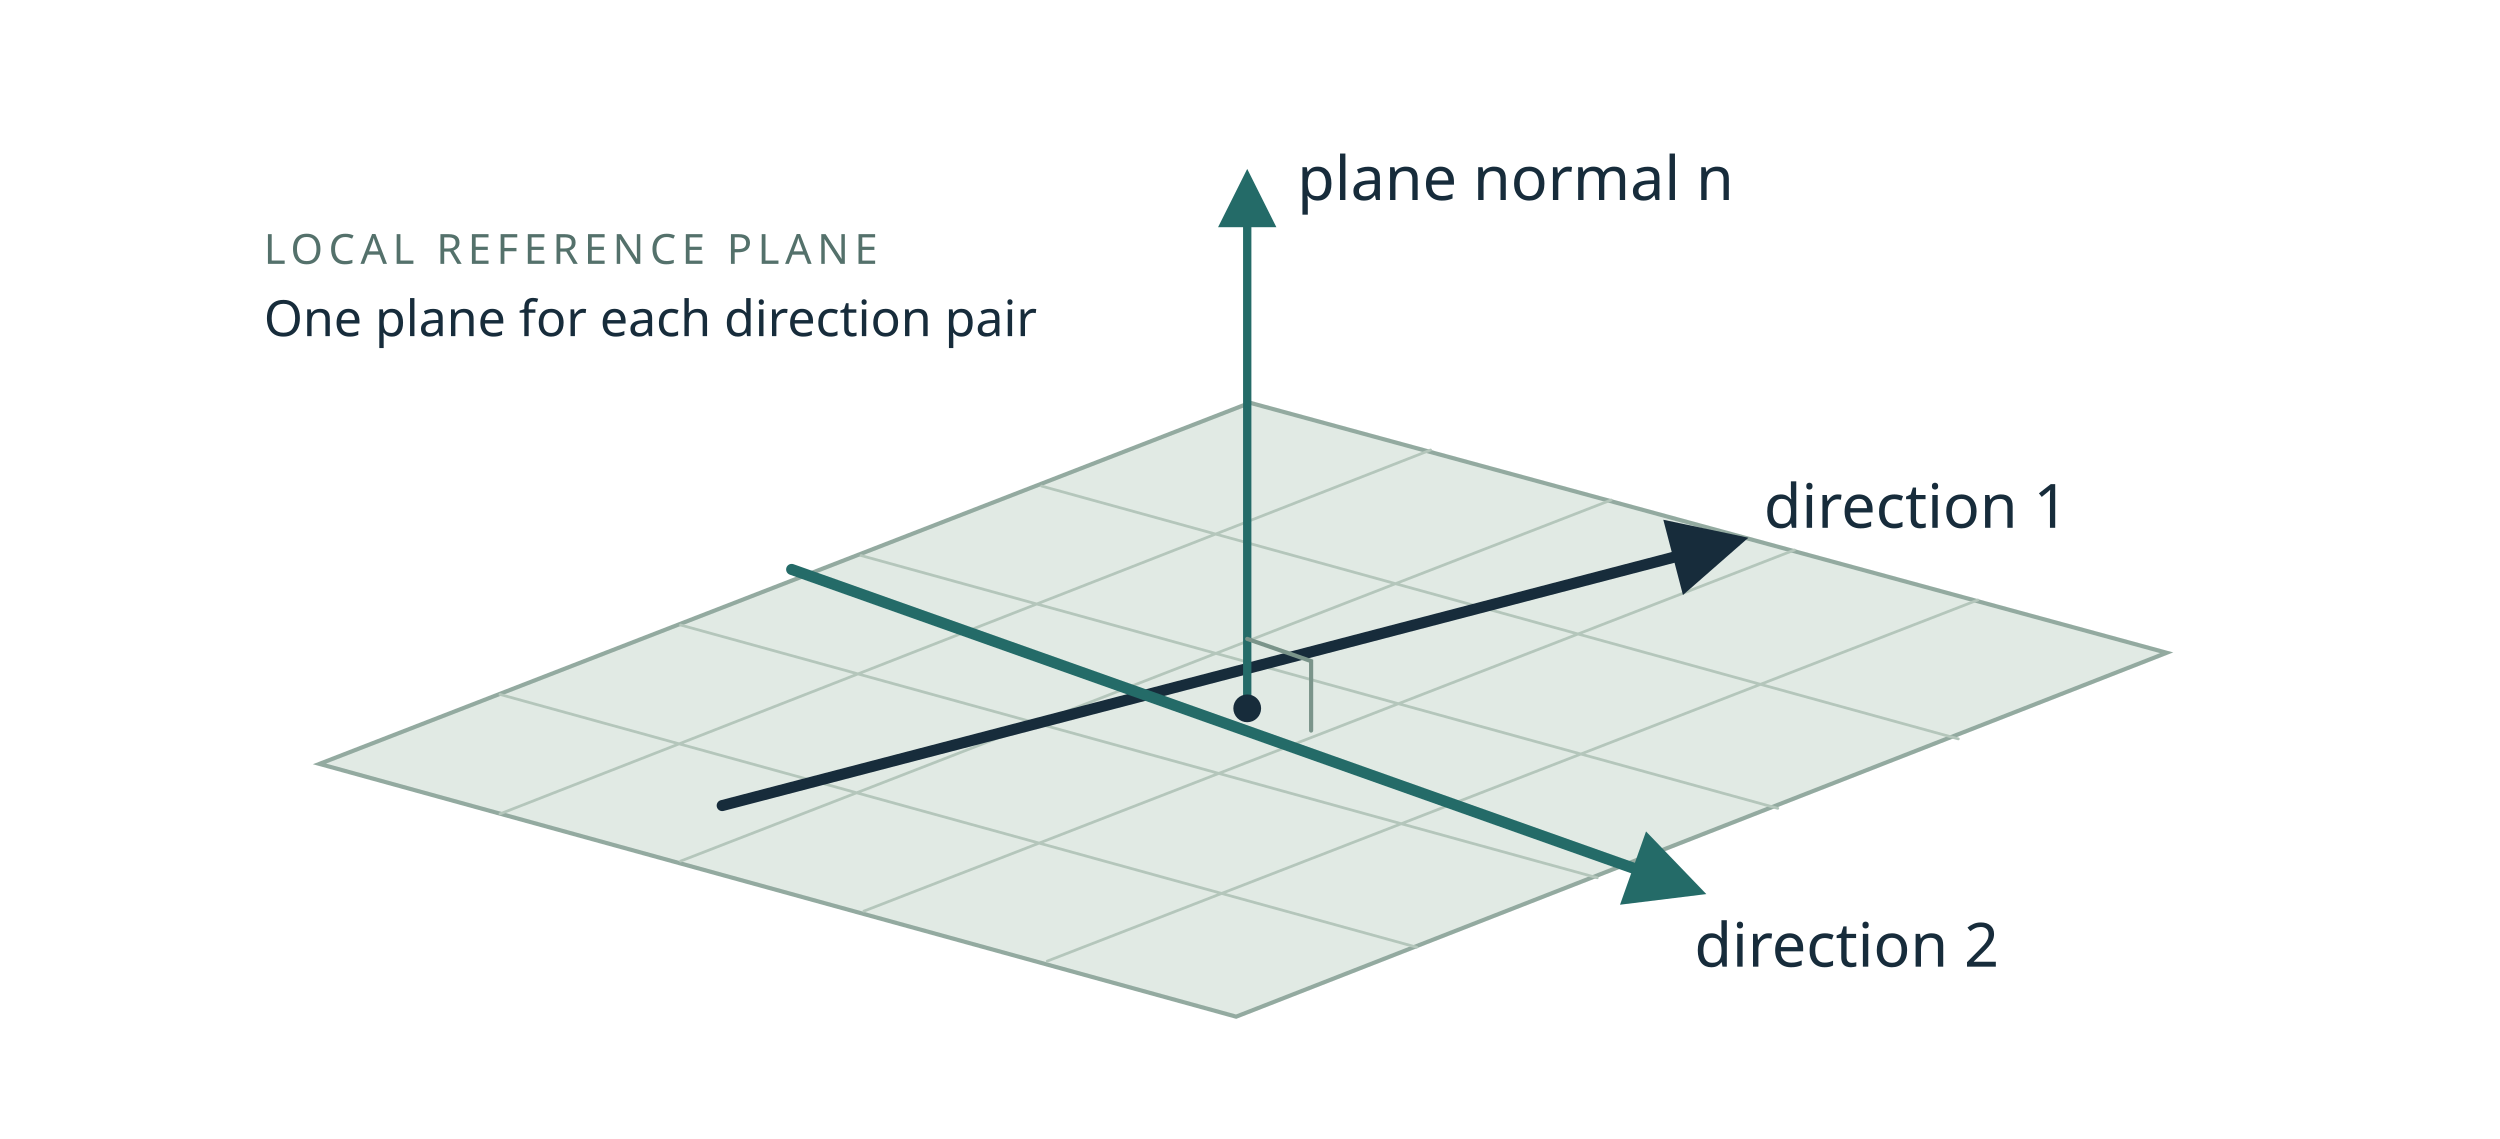
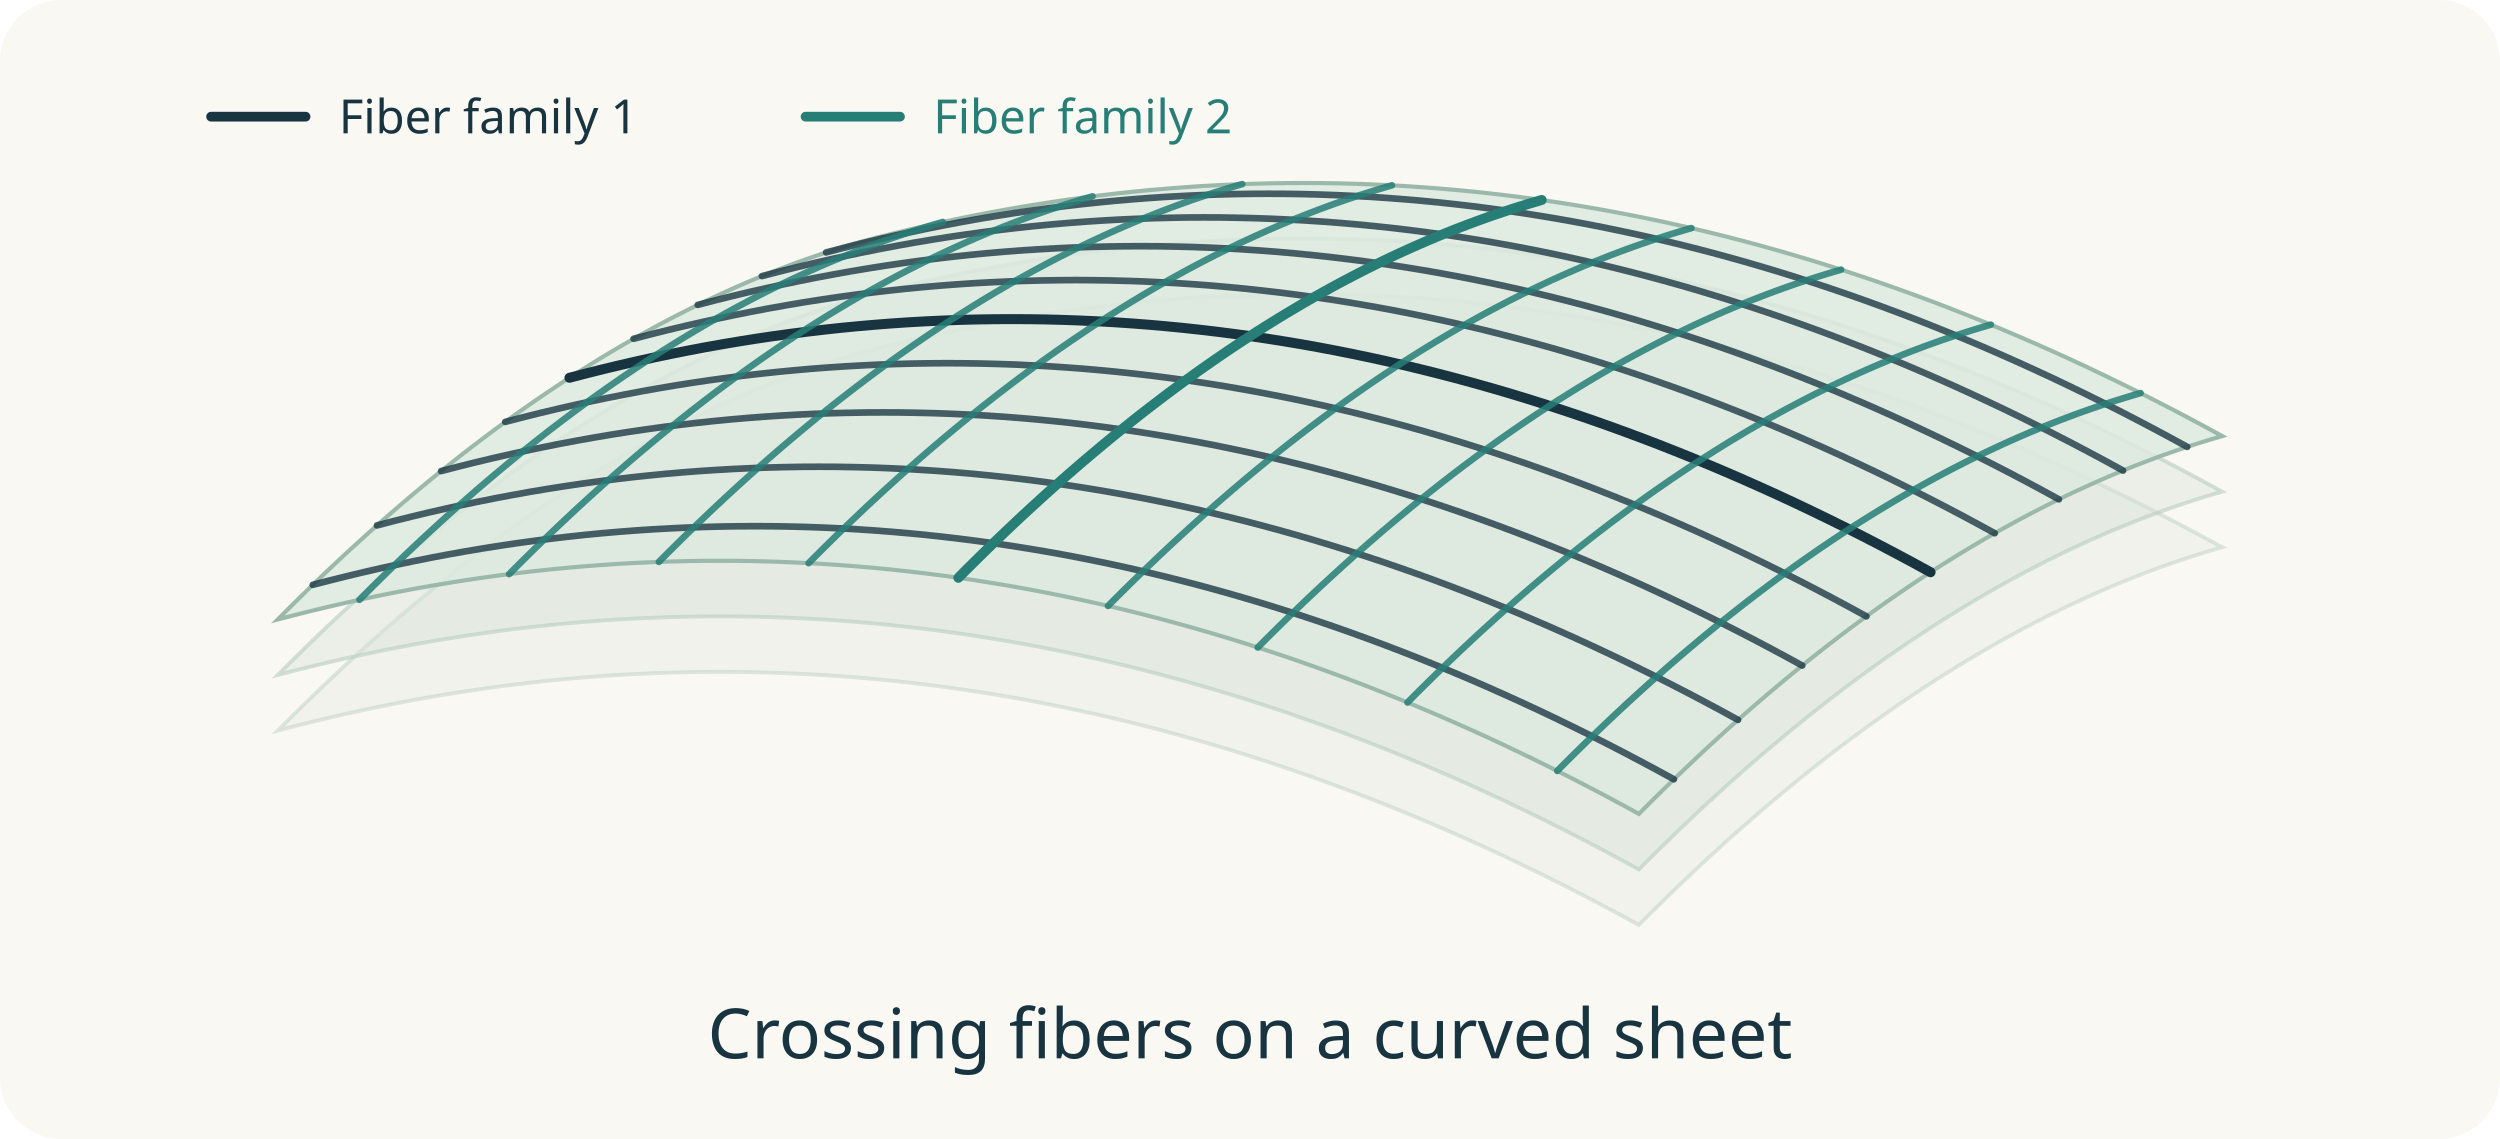
- <svg xmlns="http://www.w3.org/2000/svg" viewBox="0 0 900 410" role="img">
-   <defs>
-     <marker id="arrow" viewBox="0 0 10 10" refX="8" refY="5" markerWidth="7" markerHeight="7" orient="auto-start-reverse">
-       <path d="M0 0 10 5 0 10z" fill="#246b68" />
-     </marker>
-     <marker id="navy" viewBox="0 0 10 10" refX="8" refY="5" markerWidth="7" markerHeight="7" orient="auto">
-       <path d="M0 0 10 5 0 10z" fill="#172c3b" />
-     </marker>
-   </defs>
-   <g fill="none" stroke-linecap="round">
-     <path d="M115 275 450 145 780 235 445 366Z" fill="#e1eae4" stroke="#93aaa0" stroke-width="1.5" />
-     <g stroke="#b4c6bb" stroke-width="1">
-       <path d="m180 250 330 91m-265-116 330 91m-265-116 330 91m-265-116 330 91M180 293 515 162m-270 148 335-130m-269 148 335-130m-269 148 335-130" />
+ <svg xmlns="http://www.w3.org/2000/svg" viewBox="0 0 900 410" role="img" aria-labelledby="title desc">
+   <defs />
+   <g font-family="Helvetica">
+     <rect width="900" height="410" rx="22" fill="#faf8f2" />
+     <path d="M100.00,263.00 L106.12,261.41 L112.25,259.88 L118.38,258.41 L124.50,257.00 L130.62,255.66 L136.75,254.38 L142.88,253.16 L149.00,252.00 L155.12,250.91 L161.25,249.88 L167.38,248.91 L173.50,248.00 L179.62,247.16 L185.75,246.38 L191.88,245.66 L198.00,245.00 L204.12,244.41 L210.25,243.88 L216.38,243.41 L222.50,243.00 L228.62,242.66 L234.75,242.38 L240.88,242.16 L247.00,242.00 L253.12,241.91 L259.25,241.88 L265.38,241.91 L271.50,242.00 L277.62,242.16 L283.75,242.38 L289.88,242.66 L296.00,243.00 L302.12,243.41 L308.25,243.88 L314.38,244.41 L320.50,245.00 L326.62,245.66 L332.75,246.38 L338.88,247.16 L345.00,248.00 L351.12,248.91 L357.25,249.88 L363.38,250.91 L369.50,252.00 L375.62,253.16 L381.75,254.38 L387.88,255.66 L394.00,257.00 L400.12,258.41 L406.25,259.88 L412.38,261.41 L418.50,263.00 L424.62,264.66 L430.75,266.38 L436.88,268.16 L443.00,270.00 L449.12,271.91 L455.25,273.88 L461.38,275.91 L467.50,278.00 L473.62,280.16 L479.75,282.38 L485.88,284.66 L492.00,287.00 L498.12,289.41 L504.25,291.88 L510.38,294.41 L516.50,297.00 L522.62,299.66 L528.75,302.38 L534.88,305.16 L541.00,308.00 L547.12,310.91 L553.25,313.88 L559.38,316.91 L565.50,320.00 L571.62,323.16 L577.75,326.38 L583.88,329.66 L590.00,333.00 L590.00,333.00 L592.62,330.36 L595.25,327.75 L597.88,325.16 L600.50,322.59 L603.12,320.05 L605.75,317.53 L608.38,315.03 L611.00,312.56 L613.62,310.11 L616.25,307.69 L618.88,305.29 L621.50,302.91 L624.12,300.56 L626.75,298.23 L629.38,295.92 L632.00,293.64 L634.62,291.38 L637.25,289.15 L639.88,286.94 L642.50,284.75 L645.12,282.59 L647.75,280.45 L650.38,278.33 L653.00,276.24 L655.62,274.17 L658.25,272.13 L660.88,270.11 L663.50,268.11 L666.12,266.14 L668.75,264.19 L671.38,262.26 L674.00,260.36 L676.62,258.48 L679.25,256.63 L681.88,254.80 L684.50,252.99 L687.12,251.21 L689.75,249.45 L692.38,247.71 L695.00,246.00 L697.62,244.31 L700.25,242.65 L702.88,241.01 L705.50,239.39 L708.12,237.80 L710.75,236.23 L713.38,234.68 L716.00,233.16 L718.62,231.66 L721.25,230.19 L723.88,228.74 L726.50,227.31 L729.12,225.91 L731.75,224.53 L734.38,223.17 L737.00,221.84 L739.62,220.53 L742.25,219.25 L744.88,217.99 L747.50,216.75 L750.12,215.54 L752.75,214.35 L755.38,213.18 L758.00,212.04 L760.62,210.92 L763.25,209.83 L765.88,208.76 L768.50,207.71 L771.12,206.69 L773.75,205.69 L776.38,204.71 L779.00,203.76 L781.62,202.83 L784.25,201.93 L786.88,201.05 L789.50,200.19 L792.12,199.36 L794.75,198.55 L797.38,197.76 L800.00,197.00 L800.00,197.00 L793.88,193.66 L787.75,190.38 L781.62,187.16 L775.50,184.00 L769.38,180.91 L763.25,177.88 L757.12,174.91 L751.00,172.00 L744.88,169.16 L738.75,166.38 L732.62,163.66 L726.50,161.00 L720.38,158.41 L714.25,155.88 L708.12,153.41 L702.00,151.00 L695.88,148.66 L689.75,146.38 L683.62,144.16 L677.50,142.00 L671.38,139.91 L665.25,137.88 L659.12,135.91 L653.00,134.00 L646.88,132.16 L640.75,130.38 L634.62,128.66 L628.50,127.00 L622.38,125.41 L616.25,123.88 L610.12,122.41 L604.00,121.00 L597.88,119.66 L591.75,118.38 L585.62,117.16 L579.50,116.00 L573.38,114.91 L567.25,113.88 L561.12,112.91 L555.00,112.00 L548.88,111.16 L542.75,110.38 L536.62,109.66 L530.50,109.00 L524.38,108.41 L518.25,107.88 L512.12,107.41 L506.00,107.00 L499.88,106.66 L493.75,106.38 L487.62,106.16 L481.50,106.00 L475.38,105.91 L469.25,105.88 L463.12,105.91 L457.00,106.00 L450.88,106.16 L444.75,106.38 L438.62,106.66 L432.50,107.00 L426.38,107.41 L420.25,107.88 L414.12,108.41 L408.00,109.00 L401.88,109.66 L395.75,110.38 L389.62,111.16 L383.50,112.00 L377.38,112.91 L371.25,113.88 L365.12,114.91 L359.00,116.00 L352.88,117.16 L346.75,118.38 L340.62,119.66 L334.50,121.00 L328.38,122.41 L322.25,123.88 L316.12,125.41 L310.00,127.00 L310.00,127.00 L307.38,127.76 L304.75,128.55 L302.12,129.36 L299.50,130.19 L296.88,131.05 L294.25,131.93 L291.62,132.83 L289.00,133.76 L286.38,134.71 L283.75,135.69 L281.12,136.69 L278.50,137.71 L275.88,138.76 L273.25,139.83 L270.62,140.92 L268.00,142.04 L265.38,143.18 L262.75,144.35 L260.12,145.54 L257.50,146.75 L254.88,147.99 L252.25,149.25 L249.62,150.53 L247.00,151.84 L244.38,153.17 L241.75,154.53 L239.12,155.91 L236.50,157.31 L233.88,158.74 L231.25,160.19 L228.62,161.66 L226.00,163.16 L223.38,164.68 L220.75,166.23 L218.12,167.80 L215.50,169.39 L212.88,171.01 L210.25,172.65 L207.62,174.31 L205.00,176.00 L202.38,177.71 L199.75,179.45 L197.12,181.21 L194.50,182.99 L191.88,184.80 L189.25,186.63 L186.62,188.48 L184.00,190.36 L181.38,192.26 L178.75,194.19 L176.12,196.14 L173.50,198.11 L170.88,200.11 L168.25,202.13 L165.62,204.17 L163.00,206.24 L160.38,208.33 L157.75,210.45 L155.12,212.59 L152.50,214.75 L149.88,216.94 L147.25,219.15 L144.62,221.38 L142.00,223.64 L139.38,225.92 L136.75,228.23 L134.12,230.56 L131.50,232.91 L128.88,235.29 L126.25,237.69 L123.62,240.11 L121.00,242.56 L118.38,245.03 L115.75,247.53 L113.12,250.05 L110.50,252.59 L107.88,255.16 L105.25,257.75 L102.62,260.36 L100.00,263.00 Z" fill="#d6e2d8" fill-opacity="0.25" stroke="#b8cdc2" stroke-opacity="0.45" stroke-width="1.4" />
+     <path d="M100.00,243.00 L106.12,241.41 L112.25,239.88 L118.38,238.41 L124.50,237.00 L130.62,235.66 L136.75,234.38 L142.88,233.16 L149.00,232.00 L155.12,230.91 L161.25,229.88 L167.38,228.91 L173.50,228.00 L179.62,227.16 L185.75,226.38 L191.88,225.66 L198.00,225.00 L204.12,224.41 L210.25,223.88 L216.38,223.41 L222.50,223.00 L228.62,222.66 L234.75,222.38 L240.88,222.16 L247.00,222.00 L253.12,221.91 L259.25,221.88 L265.38,221.91 L271.50,222.00 L277.62,222.16 L283.75,222.38 L289.88,222.66 L296.00,223.00 L302.12,223.41 L308.25,223.88 L314.38,224.41 L320.50,225.00 L326.62,225.66 L332.75,226.38 L338.88,227.16 L345.00,228.00 L351.12,228.91 L357.25,229.88 L363.38,230.91 L369.50,232.00 L375.62,233.16 L381.75,234.38 L387.88,235.66 L394.00,237.00 L400.12,238.41 L406.25,239.88 L412.38,241.41 L418.50,243.00 L424.62,244.66 L430.75,246.38 L436.88,248.16 L443.00,250.00 L449.12,251.91 L455.25,253.88 L461.38,255.91 L467.50,258.00 L473.62,260.16 L479.75,262.38 L485.88,264.66 L492.00,267.00 L498.12,269.41 L504.25,271.88 L510.38,274.41 L516.50,277.00 L522.62,279.66 L528.75,282.38 L534.88,285.16 L541.00,288.00 L547.12,290.91 L553.25,293.88 L559.38,296.91 L565.50,300.00 L571.62,303.16 L577.75,306.38 L583.88,309.66 L590.00,313.00 L590.00,313.00 L592.62,310.36 L595.25,307.75 L597.88,305.16 L600.50,302.59 L603.12,300.05 L605.75,297.53 L608.38,295.03 L611.00,292.56 L613.62,290.11 L616.25,287.69 L618.88,285.29 L621.50,282.91 L624.12,280.56 L626.75,278.23 L629.38,275.92 L632.00,273.64 L634.62,271.38 L637.25,269.15 L639.88,266.94 L642.50,264.75 L645.12,262.59 L647.75,260.45 L650.38,258.33 L653.00,256.24 L655.62,254.17 L658.25,252.13 L660.88,250.11 L663.50,248.11 L666.12,246.14 L668.75,244.19 L671.38,242.26 L674.00,240.36 L676.62,238.48 L679.25,236.63 L681.88,234.80 L684.50,232.99 L687.12,231.21 L689.75,229.45 L692.38,227.71 L695.00,226.00 L697.62,224.31 L700.25,222.65 L702.88,221.01 L705.50,219.39 L708.12,217.80 L710.75,216.23 L713.38,214.68 L716.00,213.16 L718.62,211.66 L721.25,210.19 L723.88,208.74 L726.50,207.31 L729.12,205.91 L731.75,204.53 L734.38,203.17 L737.00,201.84 L739.62,200.53 L742.25,199.25 L744.88,197.99 L747.50,196.75 L750.12,195.54 L752.75,194.35 L755.38,193.18 L758.00,192.04 L760.62,190.92 L763.25,189.83 L765.88,188.76 L768.50,187.71 L771.12,186.69 L773.75,185.69 L776.38,184.71 L779.00,183.76 L781.62,182.83 L784.25,181.93 L786.88,181.05 L789.50,180.19 L792.12,179.36 L794.75,178.55 L797.38,177.76 L800.00,177.00 L800.00,177.00 L793.88,173.66 L787.75,170.38 L781.62,167.16 L775.50,164.00 L769.38,160.91 L763.25,157.88 L757.12,154.91 L751.00,152.00 L744.88,149.16 L738.75,146.38 L732.62,143.66 L726.50,141.00 L720.38,138.41 L714.25,135.88 L708.12,133.41 L702.00,131.00 L695.88,128.66 L689.75,126.38 L683.62,124.16 L677.50,122.00 L671.38,119.91 L665.25,117.88 L659.12,115.91 L653.00,114.00 L646.88,112.16 L640.75,110.38 L634.62,108.66 L628.50,107.00 L622.38,105.41 L616.25,103.88 L610.12,102.41 L604.00,101.00 L597.88,99.66 L591.75,98.38 L585.62,97.16 L579.50,96.00 L573.38,94.91 L567.25,93.88 L561.12,92.91 L555.00,92.00 L548.88,91.16 L542.75,90.38 L536.62,89.66 L530.50,89.00 L524.38,88.41 L518.25,87.88 L512.12,87.41 L506.00,87.00 L499.88,86.66 L493.75,86.38 L487.62,86.16 L481.50,86.00 L475.38,85.91 L469.25,85.88 L463.12,85.91 L457.00,86.00 L450.88,86.16 L444.75,86.38 L438.62,86.66 L432.50,87.00 L426.38,87.41 L420.25,87.88 L414.12,88.41 L408.00,89.00 L401.88,89.66 L395.75,90.38 L389.62,91.16 L383.50,92.00 L377.38,92.91 L371.25,93.88 L365.12,94.91 L359.00,96.00 L352.88,97.16 L346.75,98.38 L340.62,99.66 L334.50,101.00 L328.38,102.41 L322.25,103.88 L316.12,105.41 L310.00,107.00 L310.00,107.00 L307.38,107.76 L304.75,108.55 L302.12,109.36 L299.50,110.19 L296.88,111.05 L294.25,111.93 L291.62,112.83 L289.00,113.76 L286.38,114.71 L283.75,115.69 L281.12,116.69 L278.50,117.71 L275.88,118.76 L273.25,119.83 L270.62,120.92 L268.00,122.04 L265.38,123.18 L262.75,124.35 L260.12,125.54 L257.50,126.75 L254.88,127.99 L252.25,129.25 L249.62,130.53 L247.00,131.84 L244.38,133.17 L241.75,134.53 L239.12,135.91 L236.50,137.31 L233.88,138.74 L231.25,140.19 L228.62,141.66 L226.00,143.16 L223.38,144.68 L220.75,146.23 L218.12,147.80 L215.50,149.39 L212.88,151.01 L210.25,152.65 L207.62,154.31 L205.00,156.00 L202.38,157.71 L199.75,159.45 L197.12,161.21 L194.50,162.99 L191.88,164.80 L189.25,166.63 L186.62,168.48 L184.00,170.36 L181.38,172.26 L178.75,174.19 L176.12,176.14 L173.50,178.11 L170.88,180.11 L168.25,182.13 L165.62,184.17 L163.00,186.24 L160.38,188.33 L157.75,190.45 L155.12,192.59 L152.50,194.75 L149.88,196.94 L147.25,199.15 L144.62,201.38 L142.00,203.64 L139.38,205.92 L136.75,208.23 L134.12,210.56 L131.50,212.91 L128.88,215.29 L126.25,217.69 L123.62,220.11 L121.00,222.56 L118.38,225.03 L115.75,227.53 L113.12,230.05 L110.50,232.59 L107.88,235.16 L105.25,237.75 L102.62,240.36 L100.00,243.00 Z" fill="#d6e2d8" fill-opacity="0.4" stroke="#b8cdc2" stroke-opacity="0.6" stroke-width="1.4" />
+     <path d="M100.00,223.00 L106.12,221.41 L112.25,219.88 L118.38,218.41 L124.50,217.00 L130.62,215.66 L136.75,214.38 L142.88,213.16 L149.00,212.00 L155.12,210.91 L161.25,209.88 L167.38,208.91 L173.50,208.00 L179.62,207.16 L185.75,206.38 L191.88,205.66 L198.00,205.00 L204.12,204.41 L210.25,203.88 L216.38,203.41 L222.50,203.00 L228.62,202.66 L234.75,202.38 L240.88,202.16 L247.00,202.00 L253.12,201.91 L259.25,201.88 L265.38,201.91 L271.50,202.00 L277.62,202.16 L283.75,202.38 L289.88,202.66 L296.00,203.00 L302.12,203.41 L308.25,203.88 L314.38,204.41 L320.50,205.00 L326.62,205.66 L332.75,206.38 L338.88,207.16 L345.00,208.00 L351.12,208.91 L357.25,209.88 L363.38,210.91 L369.50,212.00 L375.62,213.16 L381.75,214.38 L387.88,215.66 L394.00,217.00 L400.12,218.41 L406.25,219.88 L412.38,221.41 L418.50,223.00 L424.62,224.66 L430.75,226.38 L436.88,228.16 L443.00,230.00 L449.12,231.91 L455.25,233.88 L461.38,235.91 L467.50,238.00 L473.62,240.16 L479.75,242.38 L485.88,244.66 L492.00,247.00 L498.12,249.41 L504.25,251.88 L510.38,254.41 L516.50,257.00 L522.62,259.66 L528.75,262.38 L534.88,265.16 L541.00,268.00 L547.12,270.91 L553.25,273.88 L559.38,276.91 L565.50,280.00 L571.62,283.16 L577.75,286.38 L583.88,289.66 L590.00,293.00 L590.00,293.00 L592.62,290.36 L595.25,287.75 L597.88,285.16 L600.50,282.59 L603.12,280.05 L605.75,277.53 L608.38,275.03 L611.00,272.56 L613.62,270.11 L616.25,267.69 L618.88,265.29 L621.50,262.91 L624.12,260.56 L626.75,258.23 L629.38,255.92 L632.00,253.64 L634.62,251.38 L637.25,249.15 L639.88,246.94 L642.50,244.75 L645.12,242.59 L647.75,240.45 L650.38,238.33 L653.00,236.24 L655.62,234.17 L658.25,232.13 L660.88,230.11 L663.50,228.11 L666.12,226.14 L668.75,224.19 L671.38,222.26 L674.00,220.36 L676.62,218.48 L679.25,216.63 L681.88,214.80 L684.50,212.99 L687.12,211.21 L689.75,209.45 L692.38,207.71 L695.00,206.00 L697.62,204.31 L700.25,202.65 L702.88,201.01 L705.50,199.39 L708.12,197.80 L710.75,196.23 L713.38,194.68 L716.00,193.16 L718.62,191.66 L721.25,190.19 L723.88,188.74 L726.50,187.31 L729.12,185.91 L731.75,184.53 L734.38,183.17 L737.00,181.84 L739.62,180.53 L742.25,179.25 L744.88,177.99 L747.50,176.75 L750.12,175.54 L752.75,174.35 L755.38,173.18 L758.00,172.04 L760.62,170.92 L763.25,169.83 L765.88,168.76 L768.50,167.71 L771.12,166.69 L773.75,165.69 L776.38,164.71 L779.00,163.76 L781.62,162.83 L784.25,161.93 L786.88,161.05 L789.50,160.19 L792.12,159.36 L794.75,158.55 L797.38,157.76 L800.00,157.00 L800.00,157.00 L793.88,153.66 L787.75,150.38 L781.62,147.16 L775.50,144.00 L769.38,140.91 L763.25,137.88 L757.12,134.91 L751.00,132.00 L744.88,129.16 L738.75,126.38 L732.62,123.66 L726.50,121.00 L720.38,118.41 L714.25,115.88 L708.12,113.41 L702.00,111.00 L695.88,108.66 L689.75,106.38 L683.62,104.16 L677.50,102.00 L671.38,99.91 L665.25,97.88 L659.12,95.91 L653.00,94.00 L646.88,92.16 L640.75,90.38 L634.62,88.66 L628.50,87.00 L622.38,85.41 L616.25,83.88 L610.12,82.41 L604.00,81.00 L597.88,79.66 L591.75,78.38 L585.62,77.16 L579.50,76.00 L573.38,74.91 L567.25,73.88 L561.12,72.91 L555.00,72.00 L548.88,71.16 L542.75,70.38 L536.62,69.66 L530.50,69.00 L524.38,68.41 L518.25,67.88 L512.12,67.41 L506.00,67.00 L499.88,66.66 L493.75,66.38 L487.62,66.16 L481.50,66.00 L475.38,65.91 L469.25,65.88 L463.12,65.91 L457.00,66.00 L450.88,66.16 L444.75,66.38 L438.62,66.66 L432.50,67.00 L426.38,67.41 L420.25,67.88 L414.12,68.41 L408.00,69.00 L401.88,69.66 L395.75,70.38 L389.62,71.16 L383.50,72.00 L377.38,72.91 L371.25,73.88 L365.12,74.91 L359.00,76.00 L352.88,77.16 L346.75,78.38 L340.62,79.66 L334.50,81.00 L328.38,82.41 L322.25,83.88 L316.12,85.41 L310.00,87.00 L310.00,87.00 L307.38,87.76 L304.75,88.55 L302.12,89.36 L299.50,90.19 L296.88,91.05 L294.25,91.93 L291.62,92.83 L289.00,93.76 L286.38,94.71 L283.75,95.69 L281.12,96.69 L278.50,97.71 L275.88,98.76 L273.25,99.83 L270.62,100.92 L268.00,102.04 L265.38,103.18 L262.75,104.35 L260.12,105.54 L257.50,106.75 L254.88,107.99 L252.25,109.25 L249.62,110.53 L247.00,111.84 L244.38,113.17 L241.75,114.53 L239.12,115.91 L236.50,117.31 L233.88,118.74 L231.25,120.19 L228.62,121.66 L226.00,123.16 L223.38,124.68 L220.75,126.23 L218.12,127.80 L215.50,129.39 L212.88,131.01 L210.25,132.65 L207.62,134.31 L205.00,136.00 L202.38,137.71 L199.75,139.45 L197.12,141.21 L194.50,142.99 L191.88,144.80 L189.25,146.63 L186.62,148.48 L184.00,150.36 L181.38,152.26 L178.75,154.19 L176.12,156.14 L173.50,158.11 L170.88,160.11 L168.25,162.13 L165.62,164.17 L163.00,166.24 L160.38,168.33 L157.75,170.45 L155.12,172.59 L152.50,174.75 L149.88,176.94 L147.25,179.15 L144.62,181.38 L142.00,183.64 L139.38,185.92 L136.75,188.23 L134.12,190.56 L131.50,192.91 L128.88,195.29 L126.25,197.69 L123.62,200.11 L121.00,202.56 L118.38,205.03 L115.75,207.53 L113.12,210.05 L110.50,212.59 L107.88,215.16 L105.25,217.75 L102.62,220.36 L100.00,223.00 Z" fill="#dce9df" fill-opacity=".83" stroke="#9bb9aa" stroke-width="1.5" />
+     <g fill="none" stroke-linecap="round" stroke-linejoin="round">
+       <path d="M112.60,210.55 L118.72,208.96 L124.85,207.43 L130.97,205.96 L137.10,204.55 L143.22,203.21 L149.35,201.93 L155.47,200.71 L161.60,199.55 L167.72,198.46 L173.85,197.43 L179.97,196.46 L186.10,195.55 L192.22,194.71 L198.35,193.93 L204.47,193.21 L210.60,192.55 L216.72,191.96 L222.85,191.43 L228.97,190.96 L235.10,190.55 L241.22,190.21 L247.35,189.93 L253.47,189.71 L259.60,189.55 L265.73,189.46 L271.85,189.43 L277.98,189.46 L284.10,189.55 L290.23,189.71 L296.35,189.93 L302.48,190.21 L308.60,190.55 L314.73,190.96 L320.85,191.43 L326.98,191.96 L333.10,192.55 L339.23,193.21 L345.35,193.93 L351.48,194.71 L357.60,195.55 L363.73,196.46 L369.85,197.43 L375.98,198.46 L382.10,199.55 L388.23,200.71 L394.35,201.93 L400.48,203.21 L406.60,204.55 L412.73,205.96 L418.85,207.43 L424.98,208.96 L431.10,210.55 L437.23,212.21 L443.35,213.93 L449.48,215.71 L455.60,217.55 L461.73,219.46 L467.85,221.43 L473.98,223.46 L480.10,225.55 L486.23,227.71 L492.35,229.93 L498.48,232.21 L504.60,234.55 L510.73,236.96 L516.85,239.43 L522.98,241.96 L529.10,244.55 L535.23,247.21 L541.35,249.93 L547.48,252.71 L553.60,255.55 L559.73,258.46 L565.85,261.43 L571.98,264.46 L578.10,267.55 L584.23,270.71 L590.35,273.93 L596.48,277.21 L602.60,280.55" stroke="#183440" stroke-width="2.4" opacity="0.78" />
+       <path d="M135.70,189.16 L141.82,187.56 L147.95,186.03 L154.07,184.56 L160.20,183.16 L166.32,181.81 L172.45,180.53 L178.57,179.31 L184.70,178.16 L190.82,177.06 L196.95,176.03 L203.07,175.06 L209.20,174.16 L215.32,173.31 L221.45,172.53 L227.57,171.81 L233.70,171.16 L239.82,170.56 L245.95,170.03 L252.07,169.56 L258.20,169.16 L264.32,168.81 L270.45,168.53 L276.57,168.31 L282.70,168.16 L288.82,168.06 L294.95,168.03 L301.07,168.06 L307.20,168.16 L313.32,168.31 L319.45,168.53 L325.57,168.81 L331.70,169.16 L337.82,169.56 L343.95,170.03 L350.07,170.56 L356.20,171.16 L362.32,171.81 L368.45,172.53 L374.57,173.31 L380.70,174.16 L386.82,175.06 L392.95,176.03 L399.07,177.06 L405.20,178.16 L411.32,179.31 L417.45,180.53 L423.57,181.81 L429.70,183.16 L435.82,184.56 L441.95,186.03 L448.07,187.56 L454.20,189.16 L460.32,190.81 L466.45,192.53 L472.57,194.31 L478.70,196.16 L484.82,198.06 L490.95,200.03 L497.07,202.06 L503.20,204.16 L509.32,206.31 L515.45,208.53 L521.58,210.81 L527.70,213.16 L533.83,215.56 L539.95,218.03 L546.08,220.56 L552.20,223.16 L558.33,225.81 L564.45,228.53 L570.58,231.31 L576.70,234.16 L582.83,237.06 L588.95,240.03 L595.08,243.06 L601.20,246.16 L607.33,249.31 L613.45,252.53 L619.58,255.81 L625.70,259.16" stroke="#183440" stroke-width="2.4" opacity="0.78" />
+       <path d="M158.80,169.60 L164.93,168.00 L171.05,166.47 L177.18,165.00 L183.30,163.60 L189.43,162.25 L195.55,160.97 L201.68,159.75 L207.80,158.60 L213.93,157.50 L220.05,156.47 L226.18,155.50 L232.30,154.60 L238.43,153.75 L244.55,152.97 L250.68,152.25 L256.80,151.60 L262.93,151.00 L269.05,150.47 L275.18,150.00 L281.30,149.60 L287.43,149.25 L293.55,148.97 L299.68,148.75 L305.80,148.60 L311.93,148.50 L318.05,148.47 L324.18,148.50 L330.30,148.60 L336.43,148.75 L342.55,148.97 L348.68,149.25 L354.80,149.60 L360.93,150.00 L367.05,150.47 L373.18,151.00 L379.30,151.60 L385.43,152.25 L391.55,152.97 L397.68,153.75 L403.80,154.60 L409.93,155.50 L416.05,156.47 L422.18,157.50 L428.30,158.60 L434.43,159.75 L440.55,160.97 L446.68,162.25 L452.80,163.60 L458.93,165.00 L465.05,166.47 L471.18,168.00 L477.30,169.60 L483.43,171.25 L489.55,172.97 L495.68,174.75 L501.80,176.60 L507.93,178.50 L514.05,180.47 L520.17,182.50 L526.30,184.60 L532.42,186.75 L538.55,188.97 L544.67,191.25 L550.80,193.60 L556.92,196.00 L563.05,198.47 L569.17,201.00 L575.30,203.60 L581.42,206.25 L587.55,208.97 L593.67,211.75 L599.80,214.60 L605.92,217.50 L612.05,220.47 L618.17,223.50 L624.30,226.60 L630.42,229.75 L636.55,232.97 L642.67,236.25 L648.80,239.60" stroke="#183440" stroke-width="2.4" opacity="0.78" />
+       <path d="M181.90,151.88 L188.03,150.29 L194.15,148.75 L200.28,147.29 L206.40,145.88 L212.53,144.54 L218.65,143.25 L224.78,142.04 L230.90,140.88 L237.03,139.79 L243.15,138.75 L249.28,137.79 L255.40,136.88 L261.52,136.04 L267.65,135.25 L273.77,134.54 L279.90,133.88 L286.02,133.29 L292.15,132.75 L298.27,132.29 L304.40,131.88 L310.52,131.54 L316.65,131.25 L322.77,131.04 L328.90,130.88 L335.02,130.79 L341.15,130.75 L347.27,130.79 L353.40,130.88 L359.52,131.04 L365.65,131.25 L371.77,131.54 L377.90,131.88 L384.02,132.29 L390.15,132.75 L396.27,133.29 L402.40,133.88 L408.52,134.54 L414.65,135.25 L420.77,136.04 L426.90,136.88 L433.02,137.79 L439.15,138.75 L445.27,139.79 L451.40,140.88 L457.52,142.04 L463.65,143.25 L469.77,144.54 L475.90,145.88 L482.02,147.29 L488.15,148.75 L494.27,150.29 L500.40,151.88 L506.52,153.54 L512.65,155.25 L518.77,157.04 L524.90,158.88 L531.02,160.79 L537.15,162.75 L543.27,164.79 L549.40,166.88 L555.52,169.04 L561.65,171.25 L567.77,173.54 L573.90,175.88 L580.02,178.29 L586.15,180.75 L592.27,183.29 L598.40,185.88 L604.52,188.54 L610.65,191.25 L616.77,194.04 L622.90,196.88 L629.02,199.79 L635.15,202.75 L641.27,205.79 L647.40,208.88 L653.52,212.04 L659.65,215.25 L665.77,218.54 L671.90,221.88" stroke="#183440" stroke-width="2.4" opacity="0.78" />
+       <path d="M205.00,136.00 L211.12,134.41 L217.25,132.88 L223.38,131.41 L229.50,130.00 L235.62,128.66 L241.75,127.38 L247.88,126.16 L254.00,125.00 L260.12,123.91 L266.25,122.88 L272.38,121.91 L278.50,121.00 L284.62,120.16 L290.75,119.38 L296.88,118.66 L303.00,118.00 L309.12,117.41 L315.25,116.88 L321.38,116.41 L327.50,116.00 L333.62,115.66 L339.75,115.38 L345.88,115.16 L352.00,115.00 L358.12,114.91 L364.25,114.88 L370.38,114.91 L376.50,115.00 L382.62,115.16 L388.75,115.38 L394.88,115.66 L401.00,116.00 L407.12,116.41 L413.25,116.88 L419.38,117.41 L425.50,118.00 L431.62,118.66 L437.75,119.38 L443.88,120.16 L450.00,121.00 L456.12,121.91 L462.25,122.88 L468.38,123.91 L474.50,125.00 L480.62,126.16 L486.75,127.38 L492.88,128.66 L499.00,130.00 L505.12,131.41 L511.25,132.88 L517.38,134.41 L523.50,136.00 L529.62,137.66 L535.75,139.38 L541.88,141.16 L548.00,143.00 L554.12,144.91 L560.25,146.88 L566.38,148.91 L572.50,151.00 L578.62,153.16 L584.75,155.38 L590.88,157.66 L597.00,160.00 L603.12,162.41 L609.25,164.88 L615.38,167.41 L621.50,170.00 L627.62,172.66 L633.75,175.38 L639.88,178.16 L646.00,181.00 L652.12,183.91 L658.25,186.88 L664.38,189.91 L670.50,193.00 L676.62,196.16 L682.75,199.38 L688.88,202.66 L695.00,206.00" stroke="#183440" stroke-width="3.6" opacity="1" />
+       <path d="M228.10,121.96 L234.22,120.37 L240.35,118.83 L246.47,117.37 L252.60,115.96 L258.73,114.62 L264.85,113.33 L270.98,112.12 L277.10,110.96 L283.23,109.87 L289.35,108.83 L295.48,107.87 L301.60,106.96 L307.73,106.12 L313.85,105.33 L319.98,104.62 L326.10,103.96 L332.23,103.37 L338.35,102.83 L344.48,102.37 L350.60,101.96 L356.73,101.62 L362.85,101.33 L368.98,101.12 L375.10,100.96 L381.23,100.87 L387.35,100.83 L393.48,100.87 L399.60,100.96 L405.73,101.12 L411.85,101.33 L417.98,101.62 L424.10,101.96 L430.23,102.37 L436.35,102.83 L442.48,103.37 L448.60,103.96 L454.73,104.62 L460.85,105.33 L466.98,106.12 L473.10,106.96 L479.23,107.87 L485.35,108.83 L491.48,109.87 L497.60,110.96 L503.73,112.12 L509.85,113.33 L515.98,114.62 L522.10,115.96 L528.23,117.37 L534.35,118.83 L540.48,120.37 L546.60,121.96 L552.73,123.62 L558.85,125.33 L564.98,127.12 L571.10,128.96 L577.23,130.87 L583.35,132.83 L589.48,134.87 L595.60,136.96 L601.73,139.12 L607.85,141.33 L613.98,143.62 L620.10,145.96 L626.23,148.37 L632.35,150.83 L638.48,153.37 L644.60,155.96 L650.73,158.62 L656.85,161.33 L662.98,164.12 L669.10,166.96 L675.23,169.87 L681.35,172.83 L687.48,175.87 L693.60,178.96 L699.73,182.12 L705.85,185.33 L711.98,188.62 L718.10,191.96" stroke="#183440" stroke-width="2.4" opacity="0.78" />
+       <path d="M251.20,109.76 L257.32,108.16 L263.45,106.63 L269.57,105.16 L275.70,103.76 L281.82,102.41 L287.95,101.13 L294.07,99.91 L300.20,98.76 L306.32,97.66 L312.45,96.63 L318.57,95.66 L324.70,94.76 L330.82,93.91 L336.95,93.13 L343.07,92.41 L349.20,91.76 L355.32,91.16 L361.45,90.63 L367.57,90.16 L373.70,89.76 L379.82,89.41 L385.95,89.13 L392.07,88.91 L398.20,88.76 L404.32,88.66 L410.45,88.63 L416.57,88.66 L422.70,88.76 L428.82,88.91 L434.95,89.13 L441.07,89.41 L447.20,89.76 L453.32,90.16 L459.45,90.63 L465.57,91.16 L471.70,91.76 L477.82,92.41 L483.95,93.13 L490.07,93.91 L496.20,94.76 L502.32,95.66 L508.45,96.63 L514.58,97.66 L520.70,98.76 L526.83,99.91 L532.95,101.13 L539.08,102.41 L545.20,103.76 L551.33,105.16 L557.45,106.63 L563.58,108.16 L569.70,109.76 L575.83,111.41 L581.95,113.13 L588.08,114.91 L594.20,116.76 L600.33,118.66 L606.45,120.63 L612.58,122.66 L618.70,124.76 L624.83,126.91 L630.95,129.13 L637.08,131.41 L643.20,133.76 L649.33,136.16 L655.45,138.63 L661.58,141.16 L667.70,143.76 L673.83,146.41 L679.95,149.13 L686.08,151.91 L692.20,154.76 L698.33,157.66 L704.45,160.63 L710.58,163.66 L716.70,166.76 L722.83,169.91 L728.95,173.13 L735.08,176.41 L741.20,179.76" stroke="#183440" stroke-width="2.4" opacity="0.78" />
+       <path d="M274.30,99.40 L280.43,97.80 L286.55,96.27 L292.68,94.80 L298.80,93.40 L304.93,92.05 L311.05,90.77 L317.18,89.55 L323.30,88.40 L329.43,87.30 L335.55,86.27 L341.68,85.30 L347.80,84.40 L353.93,83.55 L360.05,82.77 L366.18,82.05 L372.30,81.40 L378.43,80.80 L384.55,80.27 L390.68,79.80 L396.80,79.40 L402.93,79.05 L409.05,78.77 L415.18,78.55 L421.30,78.40 L427.43,78.30 L433.55,78.27 L439.68,78.30 L445.80,78.40 L451.93,78.55 L458.05,78.77 L464.18,79.05 L470.30,79.40 L476.43,79.80 L482.55,80.27 L488.68,80.80 L494.80,81.40 L500.93,82.05 L507.05,82.77 L513.17,83.55 L519.30,84.40 L525.42,85.30 L531.55,86.27 L537.67,87.30 L543.80,88.40 L549.92,89.55 L556.05,90.77 L562.17,92.05 L568.30,93.40 L574.42,94.80 L580.55,96.27 L586.67,97.80 L592.80,99.40 L598.92,101.05 L605.05,102.77 L611.17,104.55 L617.30,106.40 L623.42,108.30 L629.55,110.27 L635.67,112.30 L641.80,114.40 L647.92,116.55 L654.05,118.77 L660.17,121.05 L666.30,123.40 L672.42,125.80 L678.55,128.27 L684.67,130.80 L690.80,133.40 L696.92,136.05 L703.05,138.77 L709.17,141.55 L715.30,144.40 L721.42,147.30 L727.55,150.27 L733.67,153.30 L739.80,156.40 L745.92,159.55 L752.05,162.77 L758.17,166.05 L764.30,169.40" stroke="#183440" stroke-width="2.4" opacity="0.78" />
+       <path d="M297.40,90.87 L303.52,89.28 L309.65,87.75 L315.77,86.28 L321.90,84.87 L328.02,83.53 L334.15,82.25 L340.27,81.03 L346.40,79.87 L352.52,78.78 L358.65,77.75 L364.77,76.78 L370.90,75.87 L377.02,75.03 L383.15,74.25 L389.27,73.53 L395.40,72.87 L401.52,72.28 L407.65,71.75 L413.77,71.28 L419.90,70.87 L426.02,70.53 L432.15,70.25 L438.27,70.03 L444.40,69.87 L450.52,69.78 L456.65,69.75 L462.77,69.78 L468.90,69.87 L475.02,70.03 L481.15,70.25 L487.27,70.53 L493.40,70.87 L499.52,71.28 L505.65,71.75 L511.77,72.28 L517.90,72.87 L524.02,73.53 L530.15,74.25 L536.27,75.03 L542.40,75.87 L548.52,76.78 L554.65,77.75 L560.77,78.78 L566.90,79.87 L573.02,81.03 L579.15,82.25 L585.27,83.53 L591.40,84.87 L597.52,86.28 L603.65,87.75 L609.77,89.28 L615.90,90.87 L622.02,92.53 L628.15,94.25 L634.27,96.03 L640.40,97.87 L646.52,99.78 L652.65,101.75 L658.77,103.78 L664.90,105.87 L671.02,108.03 L677.15,110.25 L683.27,112.53 L689.40,114.87 L695.52,117.28 L701.65,119.75 L707.77,122.28 L713.90,124.87 L720.02,127.53 L726.15,130.25 L732.27,133.03 L738.40,135.87 L744.52,138.78 L750.65,141.75 L756.77,144.78 L762.90,147.87 L769.02,151.03 L775.15,154.25 L781.27,157.53 L787.40,160.87" stroke="#183440" stroke-width="2.4" opacity="0.78" />
+       <path d="M129.40,215.92 L132.03,213.28 L134.65,210.67 L137.28,208.08 L139.90,205.51 L142.53,202.97 L145.15,200.45 L147.78,197.95 L150.40,195.48 L153.03,193.03 L155.65,190.61 L158.28,188.21 L160.90,185.83 L163.53,183.48 L166.15,181.15 L168.78,178.84 L171.40,176.56 L174.03,174.30 L176.65,172.07 L179.28,169.86 L181.90,167.67 L184.53,165.51 L187.15,163.37 L189.78,161.25 L192.40,159.16 L195.03,157.09 L197.65,155.05 L200.28,153.03 L202.90,151.03 L205.53,149.06 L208.15,147.11 L210.78,145.18 L213.40,143.28 L216.03,141.40 L218.65,139.55 L221.28,137.72 L223.90,135.91 L226.53,134.13 L229.15,132.37 L231.78,130.63 L234.40,128.92 L237.03,127.23 L239.65,125.57 L242.28,123.93 L244.90,122.31 L247.53,120.72 L250.15,119.15 L252.78,117.60 L255.40,116.08 L258.03,114.58 L260.65,113.11 L263.27,111.66 L265.90,110.23 L268.52,108.83 L271.15,107.45 L273.77,106.09 L276.40,104.76 L279.03,103.45 L281.65,102.17 L284.28,100.91 L286.90,99.67 L289.52,98.46 L292.15,97.27 L294.77,96.10 L297.40,94.96 L300.02,93.84 L302.65,92.75 L305.27,91.68 L307.90,90.63 L310.53,89.61 L313.15,88.61 L315.77,87.63 L318.40,86.68 L321.02,85.75 L323.65,84.85 L326.27,83.97 L328.90,83.11 L331.52,82.28 L334.15,81.47 L336.78,80.68 L339.40,79.92" stroke="#267e77" stroke-width="2.4" opacity="0.85" />
+       <path d="M183.30,206.68 L185.92,204.04 L188.55,201.43 L191.17,198.84 L193.80,196.27 L196.42,193.73 L199.05,191.21 L201.67,188.71 L204.30,186.24 L206.92,183.79 L209.55,181.37 L212.17,178.97 L214.80,176.59 L217.42,174.24 L220.05,171.91 L222.67,169.60 L225.30,167.32 L227.92,165.06 L230.55,162.83 L233.17,160.62 L235.80,158.43 L238.42,156.27 L241.05,154.13 L243.67,152.01 L246.30,149.92 L248.92,147.85 L251.55,145.81 L254.17,143.79 L256.80,141.79 L259.42,139.82 L262.05,137.87 L264.67,135.94 L267.30,134.04 L269.92,132.16 L272.55,130.31 L275.17,128.48 L277.80,126.67 L280.42,124.89 L283.05,123.13 L285.67,121.39 L288.30,119.68 L290.92,117.99 L293.55,116.33 L296.17,114.69 L298.80,113.07 L301.42,111.48 L304.05,109.91 L306.67,108.36 L309.30,106.84 L311.92,105.34 L314.55,103.87 L317.17,102.42 L319.80,100.99 L322.42,99.59 L325.05,98.21 L327.67,96.85 L330.30,95.52 L332.92,94.21 L335.55,92.93 L338.17,91.67 L340.80,90.43 L343.42,89.22 L346.05,88.03 L348.67,86.86 L351.30,85.72 L353.92,84.60 L356.55,83.51 L359.17,82.44 L361.80,81.39 L364.42,80.37 L367.05,79.37 L369.67,78.39 L372.30,77.44 L374.92,76.51 L377.55,75.61 L380.17,74.73 L382.80,73.87 L385.42,73.04 L388.05,72.23 L390.67,71.44 L393.30,70.68" stroke="#267e77" stroke-width="2.4" opacity="0.85" />
+       <path d="M237.20,202.28 L239.82,199.64 L242.45,197.03 L245.07,194.44 L247.70,191.87 L250.32,189.33 L252.95,186.81 L255.57,184.31 L258.20,181.84 L260.82,179.39 L263.45,176.97 L266.07,174.57 L268.70,172.19 L271.32,169.84 L273.95,167.51 L276.57,165.20 L279.20,162.92 L281.82,160.66 L284.45,158.43 L287.07,156.22 L289.70,154.03 L292.32,151.87 L294.95,149.73 L297.57,147.61 L300.20,145.52 L302.82,143.45 L305.45,141.41 L308.07,139.39 L310.70,137.39 L313.32,135.42 L315.95,133.47 L318.57,131.54 L321.20,129.64 L323.82,127.76 L326.45,125.91 L329.07,124.08 L331.70,122.27 L334.32,120.49 L336.95,118.73 L339.57,116.99 L342.20,115.28 L344.82,113.59 L347.45,111.93 L350.07,110.29 L352.70,108.67 L355.32,107.08 L357.95,105.51 L360.57,103.96 L363.20,102.44 L365.82,100.94 L368.45,99.47 L371.07,98.02 L373.70,96.59 L376.32,95.19 L378.95,93.81 L381.57,92.45 L384.20,91.12 L386.82,89.81 L389.45,88.53 L392.07,87.27 L394.70,86.03 L397.32,84.82 L399.95,83.63 L402.57,82.46 L405.20,81.32 L407.82,80.20 L410.45,79.11 L413.07,78.04 L415.70,76.99 L418.32,75.97 L420.95,74.97 L423.57,73.99 L426.20,73.04 L428.82,72.11 L431.45,71.21 L434.07,70.33 L436.70,69.47 L439.32,68.64 L441.95,67.83 L444.57,67.04 L447.20,66.28" stroke="#267e77" stroke-width="2.4" opacity="0.85" />
+       <path d="M291.10,202.72 L293.73,200.08 L296.35,197.47 L298.98,194.88 L301.60,192.31 L304.23,189.77 L306.85,187.25 L309.48,184.75 L312.10,182.28 L314.73,179.83 L317.35,177.41 L319.98,175.01 L322.60,172.63 L325.23,170.28 L327.85,167.95 L330.48,165.64 L333.10,163.36 L335.73,161.10 L338.35,158.87 L340.98,156.66 L343.60,154.47 L346.23,152.31 L348.85,150.17 L351.48,148.05 L354.10,145.96 L356.73,143.89 L359.35,141.85 L361.98,139.83 L364.60,137.83 L367.23,135.86 L369.85,133.91 L372.48,131.98 L375.10,130.08 L377.73,128.20 L380.35,126.35 L382.98,124.52 L385.60,122.71 L388.23,120.93 L390.85,119.17 L393.48,117.43 L396.10,115.72 L398.73,114.03 L401.35,112.37 L403.98,110.73 L406.60,109.11 L409.23,107.52 L411.85,105.95 L414.48,104.40 L417.10,102.88 L419.73,101.38 L422.35,99.91 L424.98,98.46 L427.60,97.03 L430.23,95.63 L432.85,94.25 L435.48,92.89 L438.10,91.56 L440.73,90.25 L443.35,88.97 L445.98,87.71 L448.60,86.47 L451.23,85.26 L453.85,84.07 L456.48,82.90 L459.10,81.76 L461.73,80.64 L464.35,79.55 L466.98,78.48 L469.60,77.43 L472.23,76.41 L474.85,75.41 L477.48,74.43 L480.10,73.48 L482.73,72.55 L485.35,71.65 L487.98,70.77 L490.60,69.91 L493.23,69.08 L495.85,68.27 L498.48,67.48 L501.10,66.72" stroke="#267e77" stroke-width="2.4" opacity="0.85" />
+       <path d="M345.00,208.00 L347.62,205.36 L350.25,202.75 L352.88,200.16 L355.50,197.59 L358.12,195.05 L360.75,192.53 L363.38,190.03 L366.00,187.56 L368.62,185.11 L371.25,182.69 L373.88,180.29 L376.50,177.91 L379.12,175.56 L381.75,173.23 L384.38,170.92 L387.00,168.64 L389.62,166.38 L392.25,164.15 L394.88,161.94 L397.50,159.75 L400.12,157.59 L402.75,155.45 L405.38,153.33 L408.00,151.24 L410.62,149.17 L413.25,147.13 L415.88,145.11 L418.50,143.11 L421.12,141.14 L423.75,139.19 L426.38,137.26 L429.00,135.36 L431.62,133.48 L434.25,131.63 L436.88,129.80 L439.50,127.99 L442.12,126.21 L444.75,124.45 L447.38,122.71 L450.00,121.00 L452.62,119.31 L455.25,117.65 L457.88,116.01 L460.50,114.39 L463.12,112.80 L465.75,111.23 L468.38,109.68 L471.00,108.16 L473.62,106.66 L476.25,105.19 L478.88,103.74 L481.50,102.31 L484.12,100.91 L486.75,99.53 L489.38,98.17 L492.00,96.84 L494.62,95.53 L497.25,94.25 L499.88,92.99 L502.50,91.75 L505.12,90.54 L507.75,89.35 L510.38,88.18 L513.00,87.04 L515.62,85.92 L518.25,84.83 L520.88,83.76 L523.50,82.71 L526.12,81.69 L528.75,80.69 L531.38,79.71 L534.00,78.76 L536.62,77.83 L539.25,76.93 L541.88,76.05 L544.50,75.19 L547.12,74.36 L549.75,73.55 L552.38,72.76 L555.00,72.00" stroke="#267e77" stroke-width="3.6" opacity="1" />
+       <path d="M398.90,218.12 L401.52,215.48 L404.15,212.87 L406.77,210.28 L409.40,207.71 L412.02,205.17 L414.65,202.65 L417.27,200.15 L419.90,197.68 L422.52,195.23 L425.15,192.81 L427.77,190.41 L430.40,188.03 L433.02,185.68 L435.65,183.35 L438.27,181.04 L440.90,178.76 L443.52,176.50 L446.15,174.27 L448.77,172.06 L451.40,169.87 L454.02,167.71 L456.65,165.57 L459.27,163.45 L461.90,161.36 L464.52,159.29 L467.15,157.25 L469.77,155.23 L472.40,153.23 L475.02,151.26 L477.65,149.31 L480.27,147.38 L482.90,145.48 L485.52,143.60 L488.15,141.75 L490.77,139.92 L493.40,138.11 L496.02,136.33 L498.65,134.57 L501.27,132.83 L503.90,131.12 L506.52,129.43 L509.15,127.77 L511.77,126.13 L514.40,124.51 L517.02,122.92 L519.65,121.35 L522.27,119.80 L524.90,118.28 L527.52,116.78 L530.15,115.31 L532.77,113.86 L535.40,112.43 L538.02,111.03 L540.65,109.65 L543.27,108.29 L545.90,106.96 L548.52,105.65 L551.15,104.37 L553.77,103.11 L556.40,101.87 L559.02,100.66 L561.65,99.47 L564.27,98.30 L566.90,97.16 L569.52,96.04 L572.15,94.95 L574.77,93.88 L577.40,92.83 L580.02,91.81 L582.65,90.81 L585.27,89.83 L587.90,88.88 L590.52,87.95 L593.15,87.05 L595.77,86.17 L598.40,85.31 L601.02,84.48 L603.65,83.67 L606.27,82.88 L608.90,82.12" stroke="#267e77" stroke-width="2.4" opacity="0.85" />
+       <path d="M452.80,233.08 L455.42,230.44 L458.05,227.83 L460.67,225.24 L463.30,222.67 L465.92,220.13 L468.55,217.61 L471.17,215.11 L473.80,212.64 L476.42,210.19 L479.05,207.77 L481.67,205.37 L484.30,202.99 L486.92,200.64 L489.55,198.31 L492.17,196.00 L494.80,193.72 L497.42,191.46 L500.05,189.23 L502.67,187.02 L505.30,184.83 L507.92,182.67 L510.55,180.53 L513.17,178.41 L515.80,176.32 L518.42,174.25 L521.05,172.21 L523.67,170.19 L526.30,168.19 L528.92,166.22 L531.55,164.27 L534.17,162.34 L536.80,160.44 L539.42,158.56 L542.05,156.71 L544.67,154.88 L547.30,153.07 L549.92,151.29 L552.55,149.53 L555.17,147.79 L557.80,146.08 L560.42,144.39 L563.05,142.73 L565.67,141.09 L568.30,139.47 L570.92,137.88 L573.55,136.31 L576.17,134.76 L578.80,133.24 L581.42,131.74 L584.05,130.27 L586.67,128.82 L589.30,127.39 L591.92,125.99 L594.55,124.61 L597.17,123.25 L599.80,121.92 L602.42,120.61 L605.05,119.33 L607.67,118.07 L610.30,116.83 L612.92,115.62 L615.55,114.43 L618.17,113.26 L620.80,112.12 L623.42,111.00 L626.05,109.91 L628.67,108.84 L631.30,107.79 L633.92,106.77 L636.55,105.77 L639.17,104.79 L641.80,103.84 L644.42,102.91 L647.05,102.01 L649.67,101.13 L652.30,100.27 L654.92,99.44 L657.55,98.63 L660.17,97.84 L662.80,97.08" stroke="#267e77" stroke-width="2.4" opacity="0.85" />
+       <path d="M506.70,252.88 L509.33,250.24 L511.95,247.63 L514.58,245.04 L517.20,242.47 L519.83,239.93 L522.45,237.41 L525.08,234.91 L527.70,232.44 L530.33,229.99 L532.95,227.57 L535.58,225.17 L538.20,222.79 L540.83,220.44 L543.45,218.11 L546.08,215.80 L548.70,213.52 L551.33,211.26 L553.95,209.03 L556.58,206.82 L559.20,204.63 L561.83,202.47 L564.45,200.33 L567.08,198.21 L569.70,196.12 L572.33,194.05 L574.95,192.01 L577.58,189.99 L580.20,187.99 L582.83,186.02 L585.45,184.07 L588.08,182.14 L590.70,180.24 L593.33,178.36 L595.95,176.51 L598.58,174.68 L601.20,172.87 L603.83,171.09 L606.45,169.33 L609.08,167.59 L611.70,165.88 L614.33,164.19 L616.95,162.53 L619.58,160.89 L622.20,159.27 L624.83,157.68 L627.45,156.11 L630.08,154.56 L632.70,153.04 L635.33,151.54 L637.95,150.07 L640.58,148.62 L643.20,147.19 L645.83,145.79 L648.45,144.41 L651.08,143.05 L653.70,141.72 L656.33,140.41 L658.95,139.13 L661.58,137.87 L664.20,136.63 L666.83,135.42 L669.45,134.23 L672.08,133.06 L674.70,131.92 L677.33,130.80 L679.95,129.71 L682.58,128.64 L685.20,127.59 L687.83,126.57 L690.45,125.57 L693.08,124.59 L695.70,123.64 L698.33,122.71 L700.95,121.81 L703.58,120.93 L706.20,120.07 L708.83,119.24 L711.45,118.43 L714.08,117.64 L716.70,116.88" stroke="#267e77" stroke-width="2.4" opacity="0.85" />
+       <path d="M560.60,277.52 L563.23,274.88 L565.85,272.27 L568.48,269.68 L571.10,267.11 L573.73,264.57 L576.35,262.05 L578.98,259.55 L581.60,257.08 L584.23,254.63 L586.85,252.21 L589.48,249.81 L592.10,247.43 L594.73,245.08 L597.35,242.75 L599.98,240.44 L602.60,238.16 L605.23,235.90 L607.85,233.67 L610.48,231.46 L613.10,229.27 L615.73,227.11 L618.35,224.97 L620.98,222.85 L623.60,220.76 L626.23,218.69 L628.85,216.65 L631.48,214.63 L634.10,212.63 L636.73,210.66 L639.35,208.71 L641.98,206.78 L644.60,204.88 L647.23,203.00 L649.85,201.15 L652.48,199.32 L655.10,197.51 L657.73,195.73 L660.35,193.97 L662.98,192.23 L665.60,190.52 L668.23,188.83 L670.85,187.17 L673.48,185.53 L676.10,183.91 L678.73,182.32 L681.35,180.75 L683.98,179.20 L686.60,177.68 L689.23,176.18 L691.85,174.71 L694.48,173.26 L697.10,171.83 L699.73,170.43 L702.35,169.05 L704.98,167.69 L707.60,166.36 L710.23,165.05 L712.85,163.77 L715.48,162.51 L718.10,161.27 L720.73,160.06 L723.35,158.87 L725.98,157.70 L728.60,156.56 L731.23,155.44 L733.85,154.35 L736.48,153.28 L739.10,152.23 L741.73,151.21 L744.35,150.21 L746.98,149.23 L749.60,148.28 L752.23,147.35 L754.85,146.45 L757.48,145.57 L760.10,144.71 L762.73,143.88 L765.35,143.07 L767.98,142.28 L770.60,141.52" stroke="#267e77" stroke-width="2.4" opacity="0.85" />
    </g>
-     <path d="M260 290 624 195" stroke="#172c3b" stroke-width="4" marker-end="url(#navy)" />
-     <path d="m285 205 324 115" stroke="#246b68" stroke-width="4" marker-end="url(#arrow)" />
-     <path d="M449 255 449 65" stroke="#246b68" stroke-width="3" marker-end="url(#arrow)" />
-     <circle cx="449" cy="255" r="5" fill="#172c3b" />
-     <path d="m449 230 23 8 0 25" stroke="#7a948a" stroke-width="1.5" />
-   </g>
-   <g fill="#172c3b" font-family="system-ui,sans-serif">
-     <text x="635" y="190" font-size="22">direction 1</text>
-     <text x="610" y="348" font-size="22">direction 2</text>
-     <text x="467" y="72" font-size="22">plane normal n</text>
-     <text x="95" y="95" font-size="15" fill="#54716b" letter-spacing="2">LOCAL REFERENCE PLANE</text>
-     <text x="95" y="121" font-size="18">One plane for each direction pair</text>
+     <path d="M76 42h34" stroke="#183440" stroke-width="3.5" stroke-linecap="round" />
+     <text font-family="sans-serif" x="122" y="48" fill="#183440" font-size="17" text-anchor="start" font-weight="400">Fiber family 1</text>
+     <path d="M290 42h34" stroke="#267e77" stroke-width="3.5" stroke-linecap="round" />
+     <text font-family="sans-serif" x="336" y="48" fill="#267e77" font-size="17" text-anchor="start" font-weight="400">Fiber family 2</text>
+     <text font-family="sans-serif" x="450" y="381" fill="#183440" font-size="25" text-anchor="middle" font-weight="500">Crossing fibers on a curved sheet</text>
  </g>
</svg>
